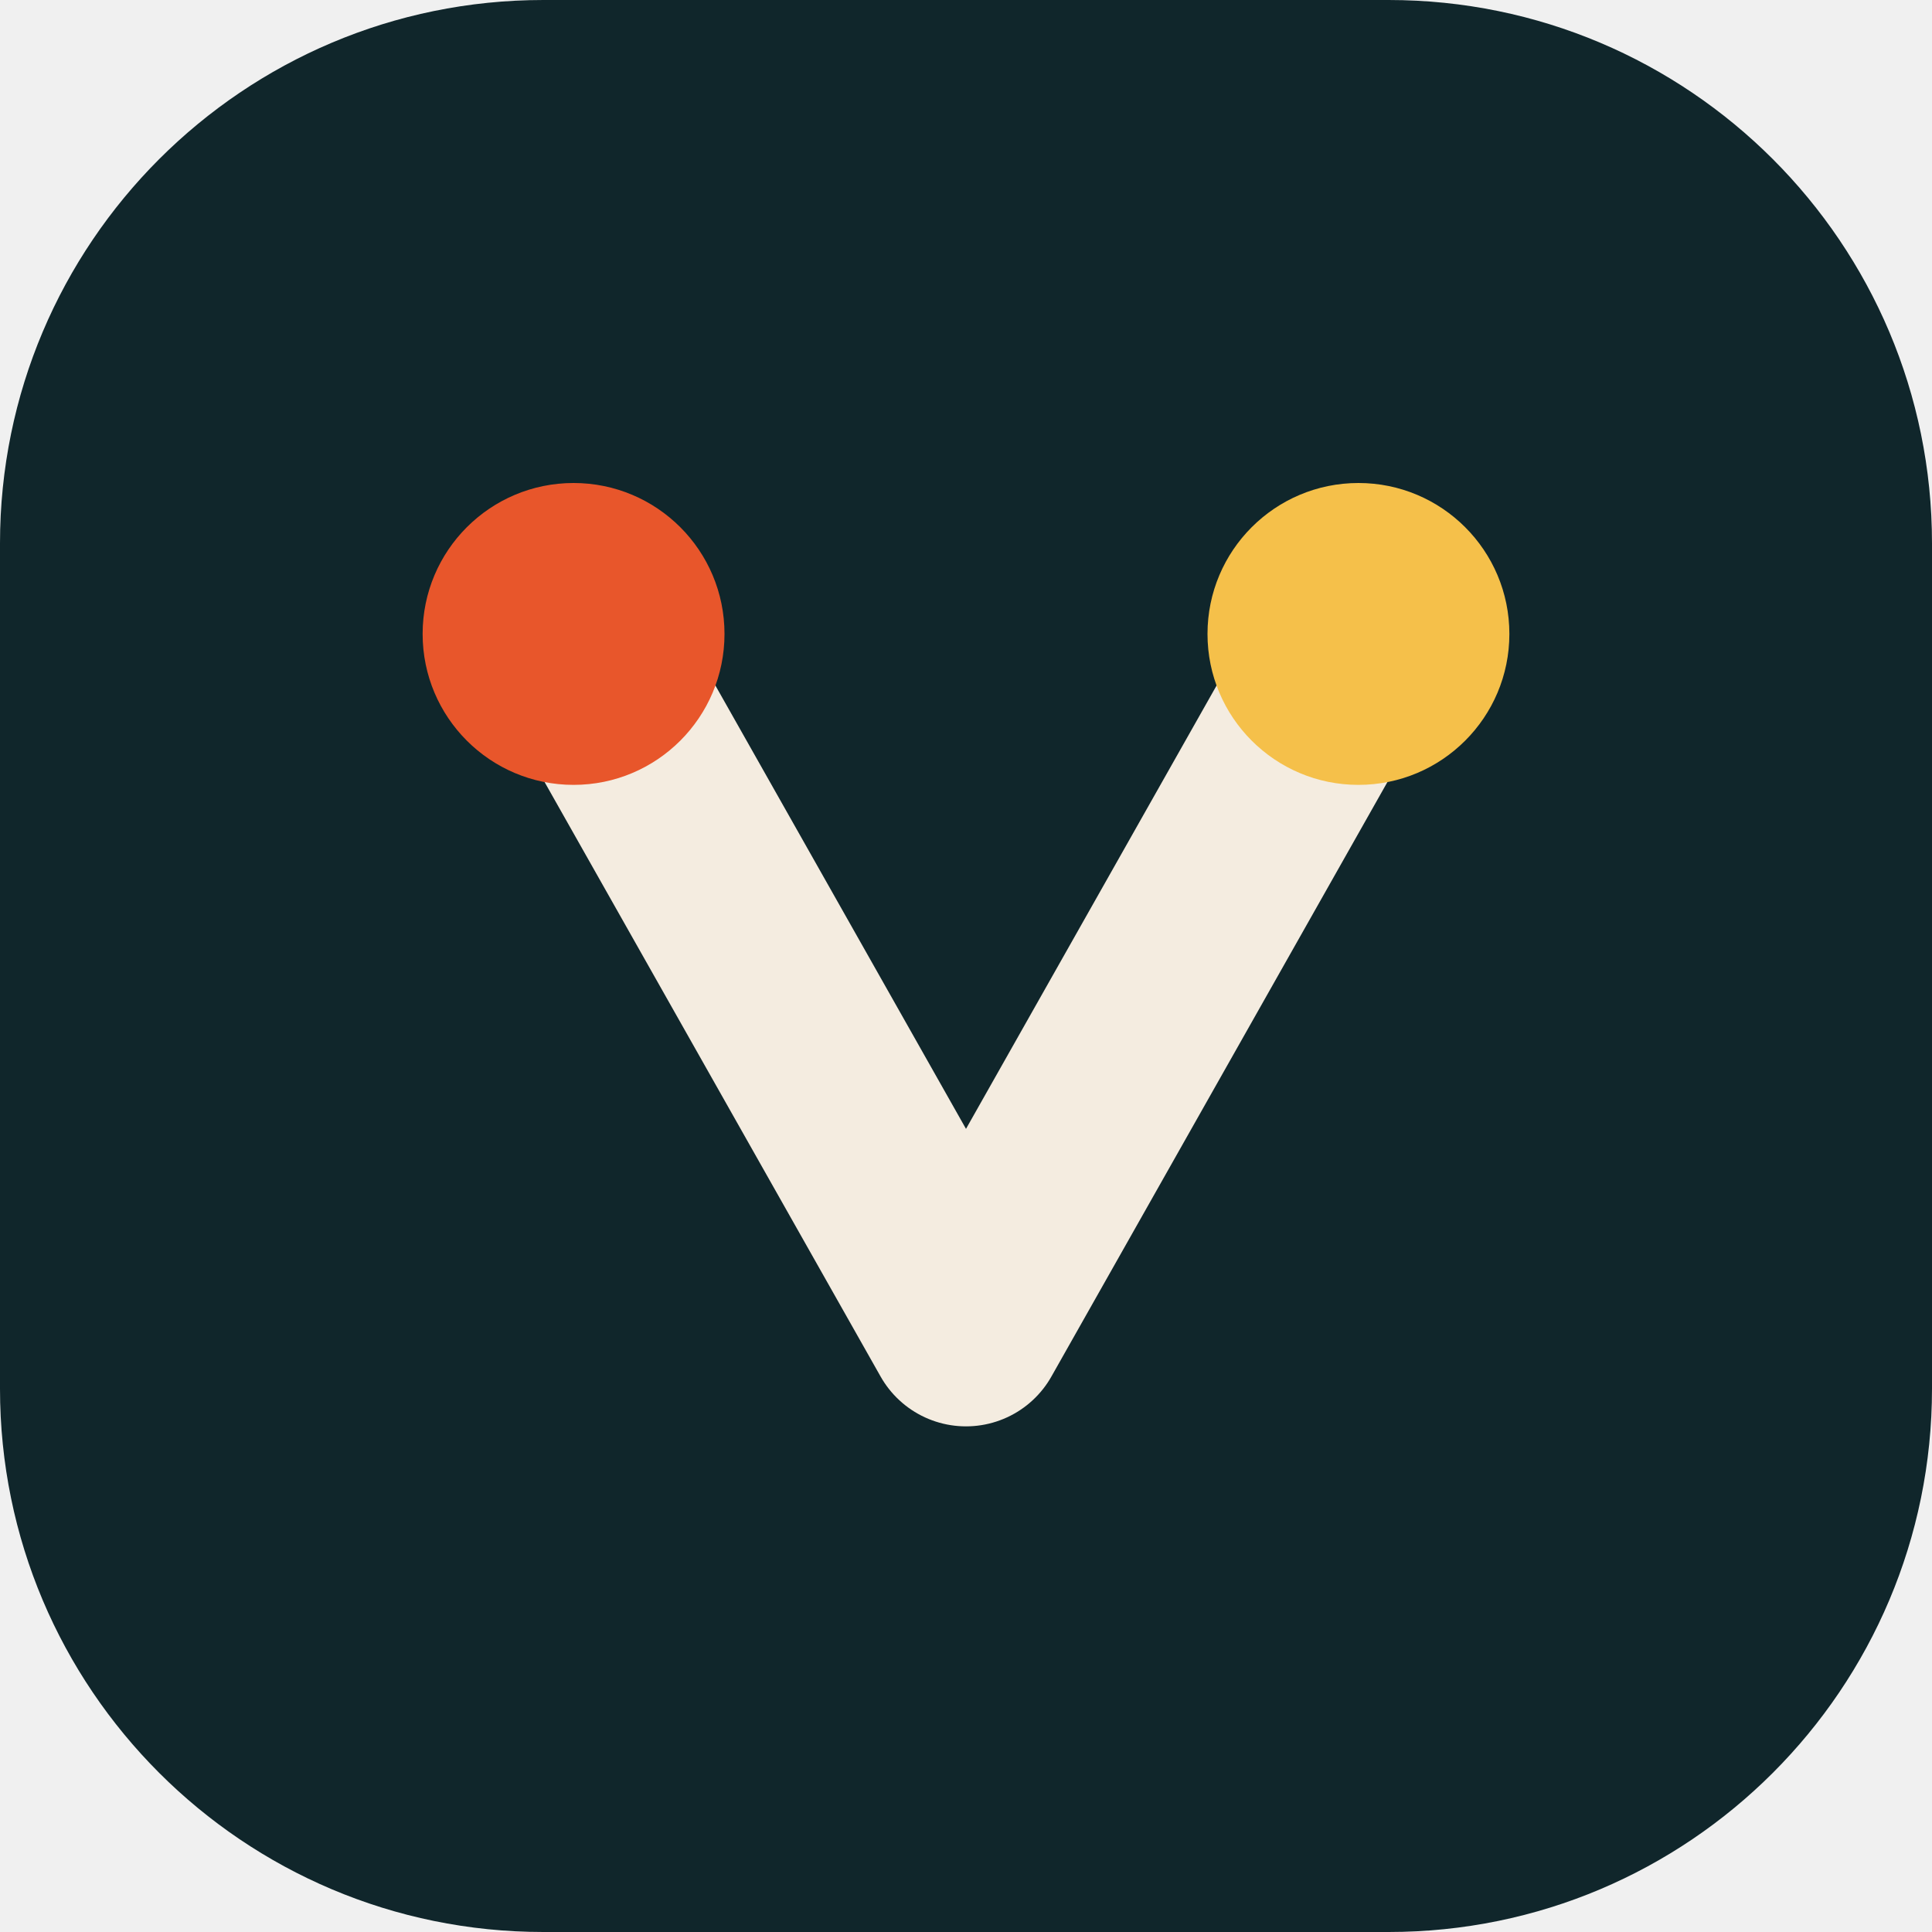
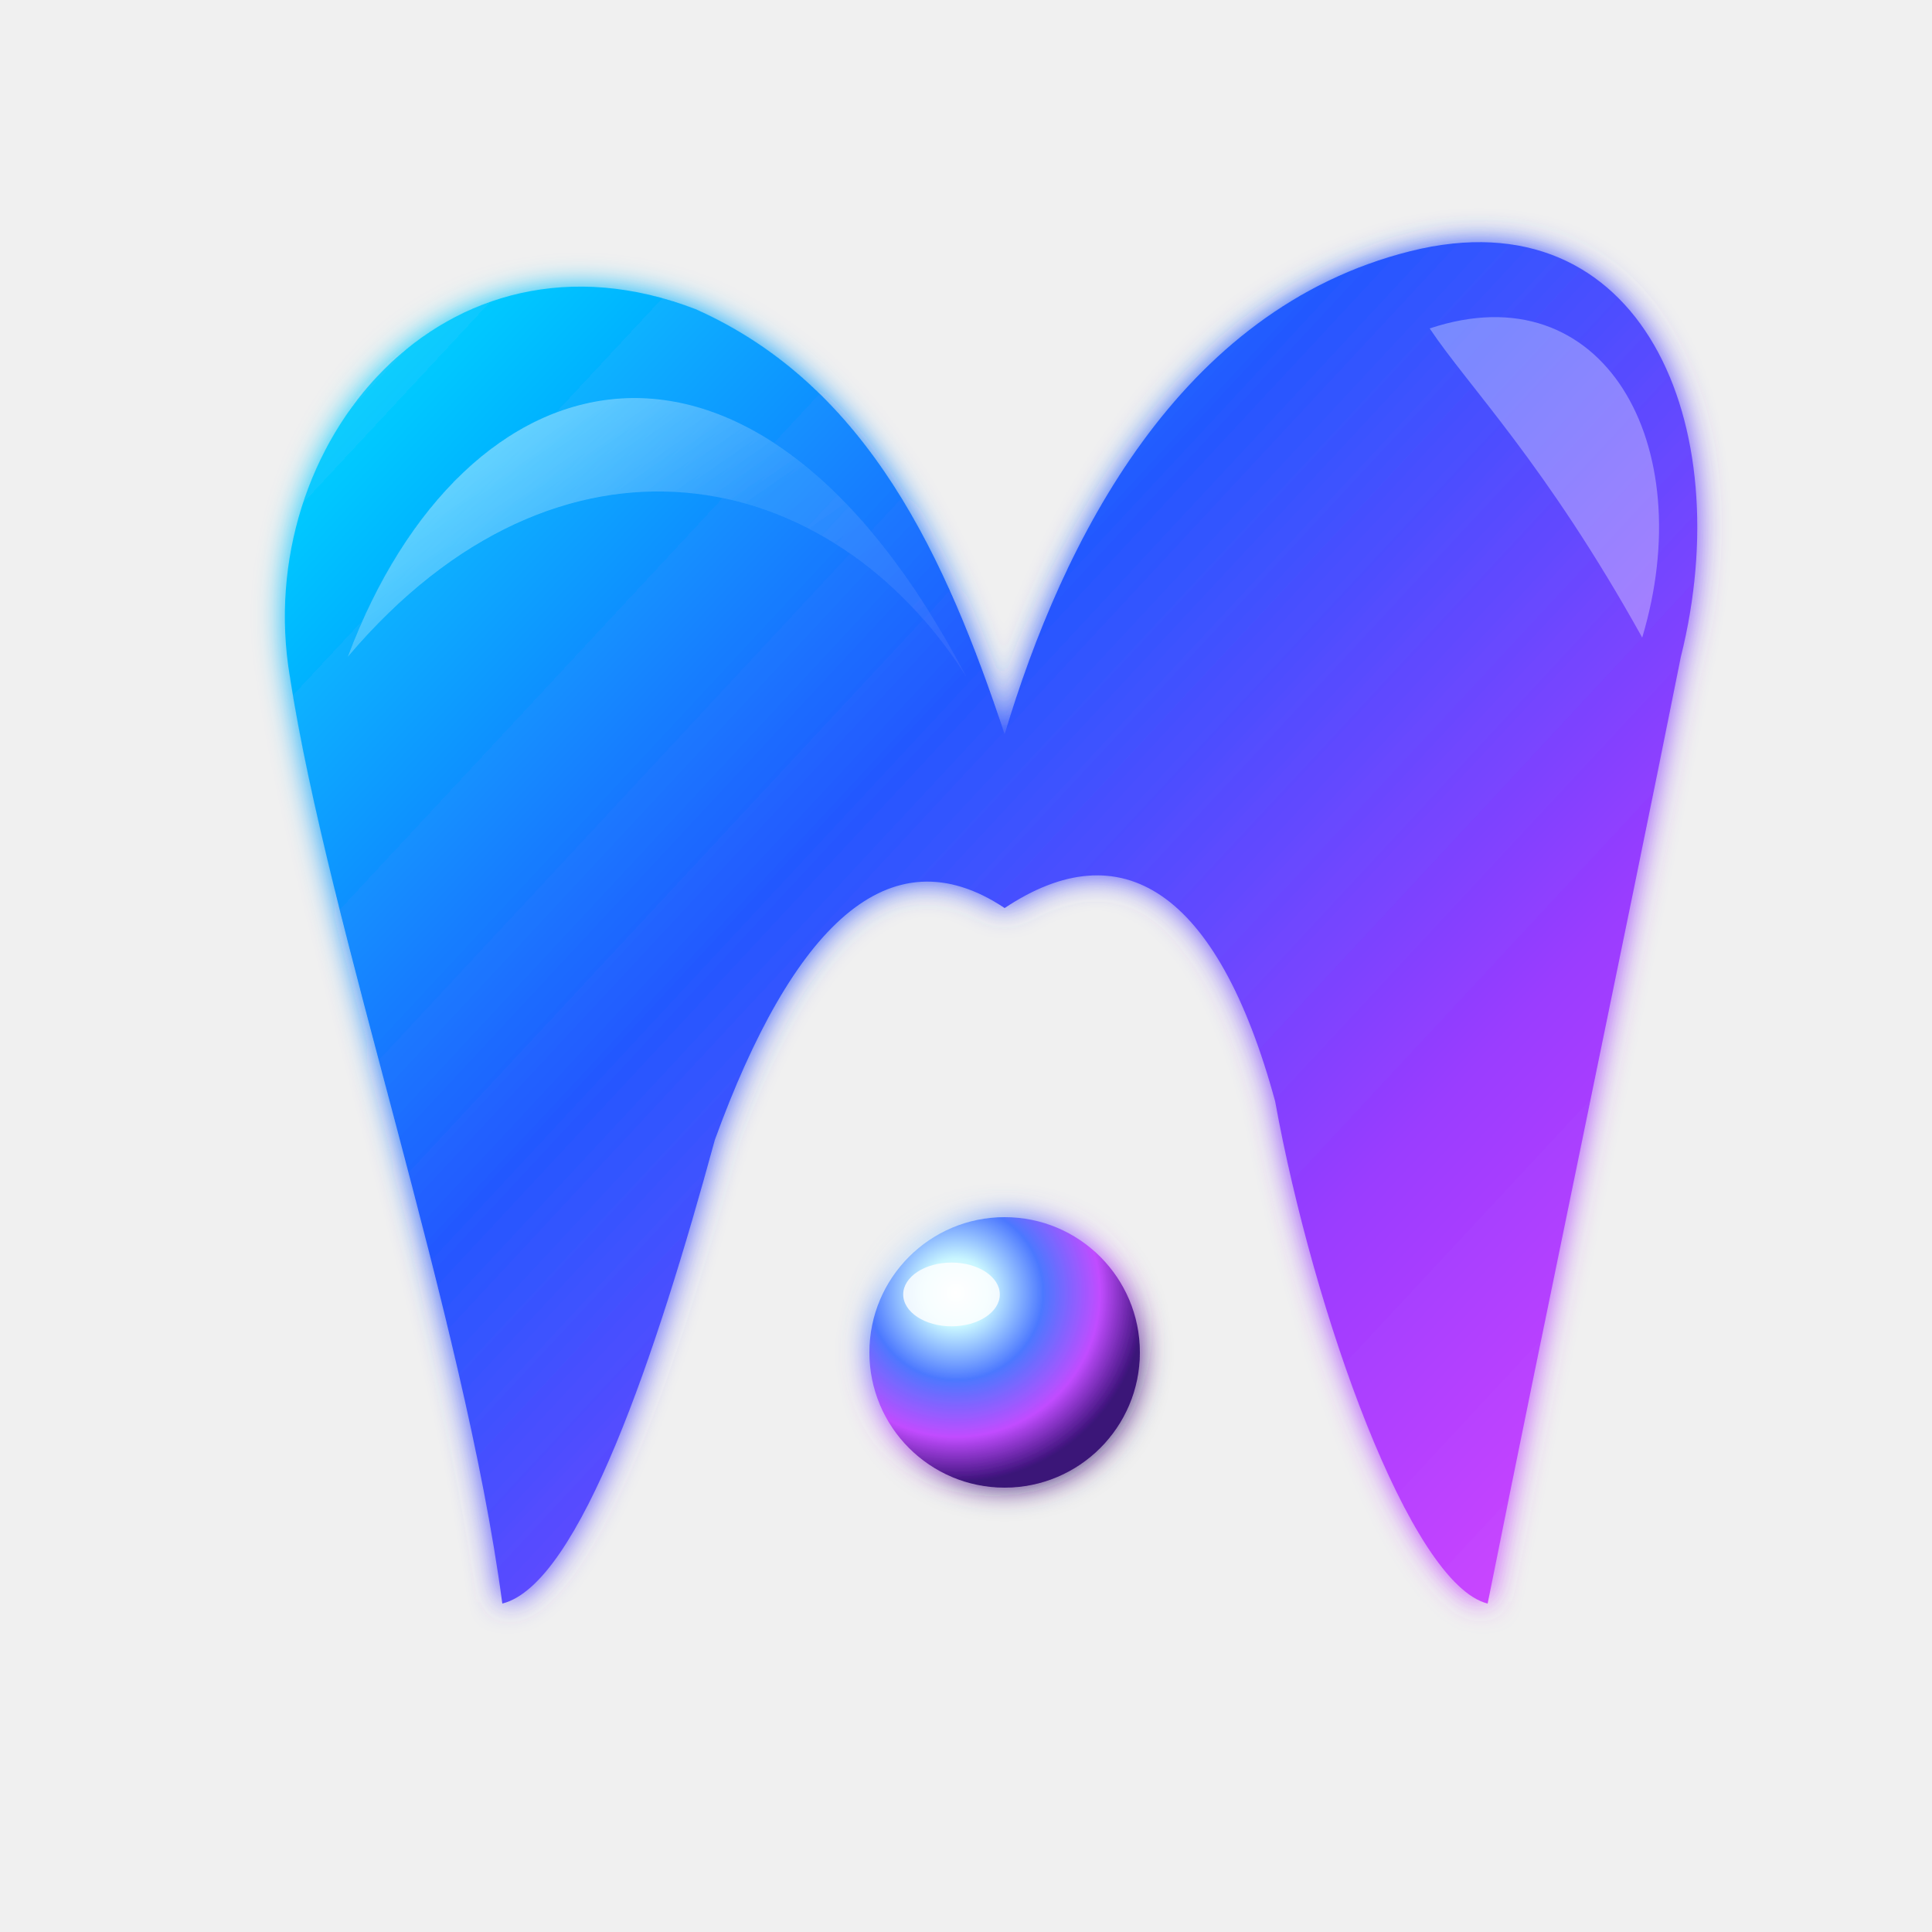
- <svg xmlns="http://www.w3.org/2000/svg" viewBox="0 0 64 64">
-   <rect width="64" height="64" rx="18" fill="#10262b" />
-   <path d="M19 21l13 23 13-23" fill="none" stroke="#f4ece0" stroke-width="6.5" stroke-linecap="round" stroke-linejoin="round" />
-   <circle cx="19" cy="21" r="5" fill="#e8562b" />
-   <circle cx="45" cy="21" r="5" fill="#f5c04a" />
+ <svg xmlns="http://www.w3.org/2000/svg" viewBox="0 0 200 200" role="img" aria-label="VastMind">
+   <defs>
+     <linearGradient id="ribbon" x1="16" y1="16" x2="188" y2="176" gradientUnits="userSpaceOnUse">
+       <stop offset="0%" stop-color="#8AFFF8" />
+       <stop offset="16%" stop-color="#00C6FF" />
+       <stop offset="42%" stop-color="#2458FF" />
+       <stop offset="70%" stop-color="#9A3CFF" />
+       <stop offset="100%" stop-color="#F04CFF" />
+     </linearGradient>
+     <linearGradient id="sheen" x1="28" y1="16" x2="100" y2="120" gradientUnits="userSpaceOnUse">
+       <stop offset="0%" stop-color="#ffffff" stop-opacity="0.9" />
+       <stop offset="46%" stop-color="#ffffff" stop-opacity="0.1" />
+       <stop offset="100%" stop-color="#ffffff" stop-opacity="0" />
+     </linearGradient>
+     <radialGradient id="orb" cx="32%" cy="28%" r="70%">
+       <stop offset="0%" stop-color="#FFFFFF" />
+       <stop offset="18%" stop-color="#C9F6FF" />
+       <stop offset="46%" stop-color="#4C78FF" />
+       <stop offset="76%" stop-color="#C14CFF" />
+       <stop offset="100%" stop-color="#3A1278" />
+     </radialGradient>
+     <filter id="glow" x="-22%" y="-22%" width="144%" height="144%">
+       <feGaussianBlur stdDeviation="1.5" result="b" />
+       <feMerge>
+         <feMergeNode in="b" />
+         <feMergeNode in="SourceGraphic" />
+       </feMerge>
+     </filter>
+   </defs>
+   <g filter="url(#glow)">
+     <path fill="url(#ribbon)" d="       M52 166       C48 136 34 96 30 70       C26 46 46 22 72 32       C90 40 98 58 104 76       C110 56 122 32 146 26       C170 20 180 44 174 68       C168 98 160 136 154 166       C146 164 136 136 132 114       C126 92 116 86 104 94       C92 86 82 96 74 118       C68 140 60 164 52 166       Z" />
+     <path fill="url(#sheen)" d="       M36 68       C48 36 78 28 100 70       C86 48 58 42 36 68       Z" />
+     <path fill="#ffffff" opacity="0.32" d="       M148 34       C166 28 176 46 170 66       C160 48 152 40 148 34       Z" />
+     <circle cx="104" cy="140" r="14" fill="url(#orb)" />
+     <ellipse cx="98.5" cy="134" rx="5" ry="3.3" fill="#ffffff" opacity="0.82" />
+   </g>
</svg>
